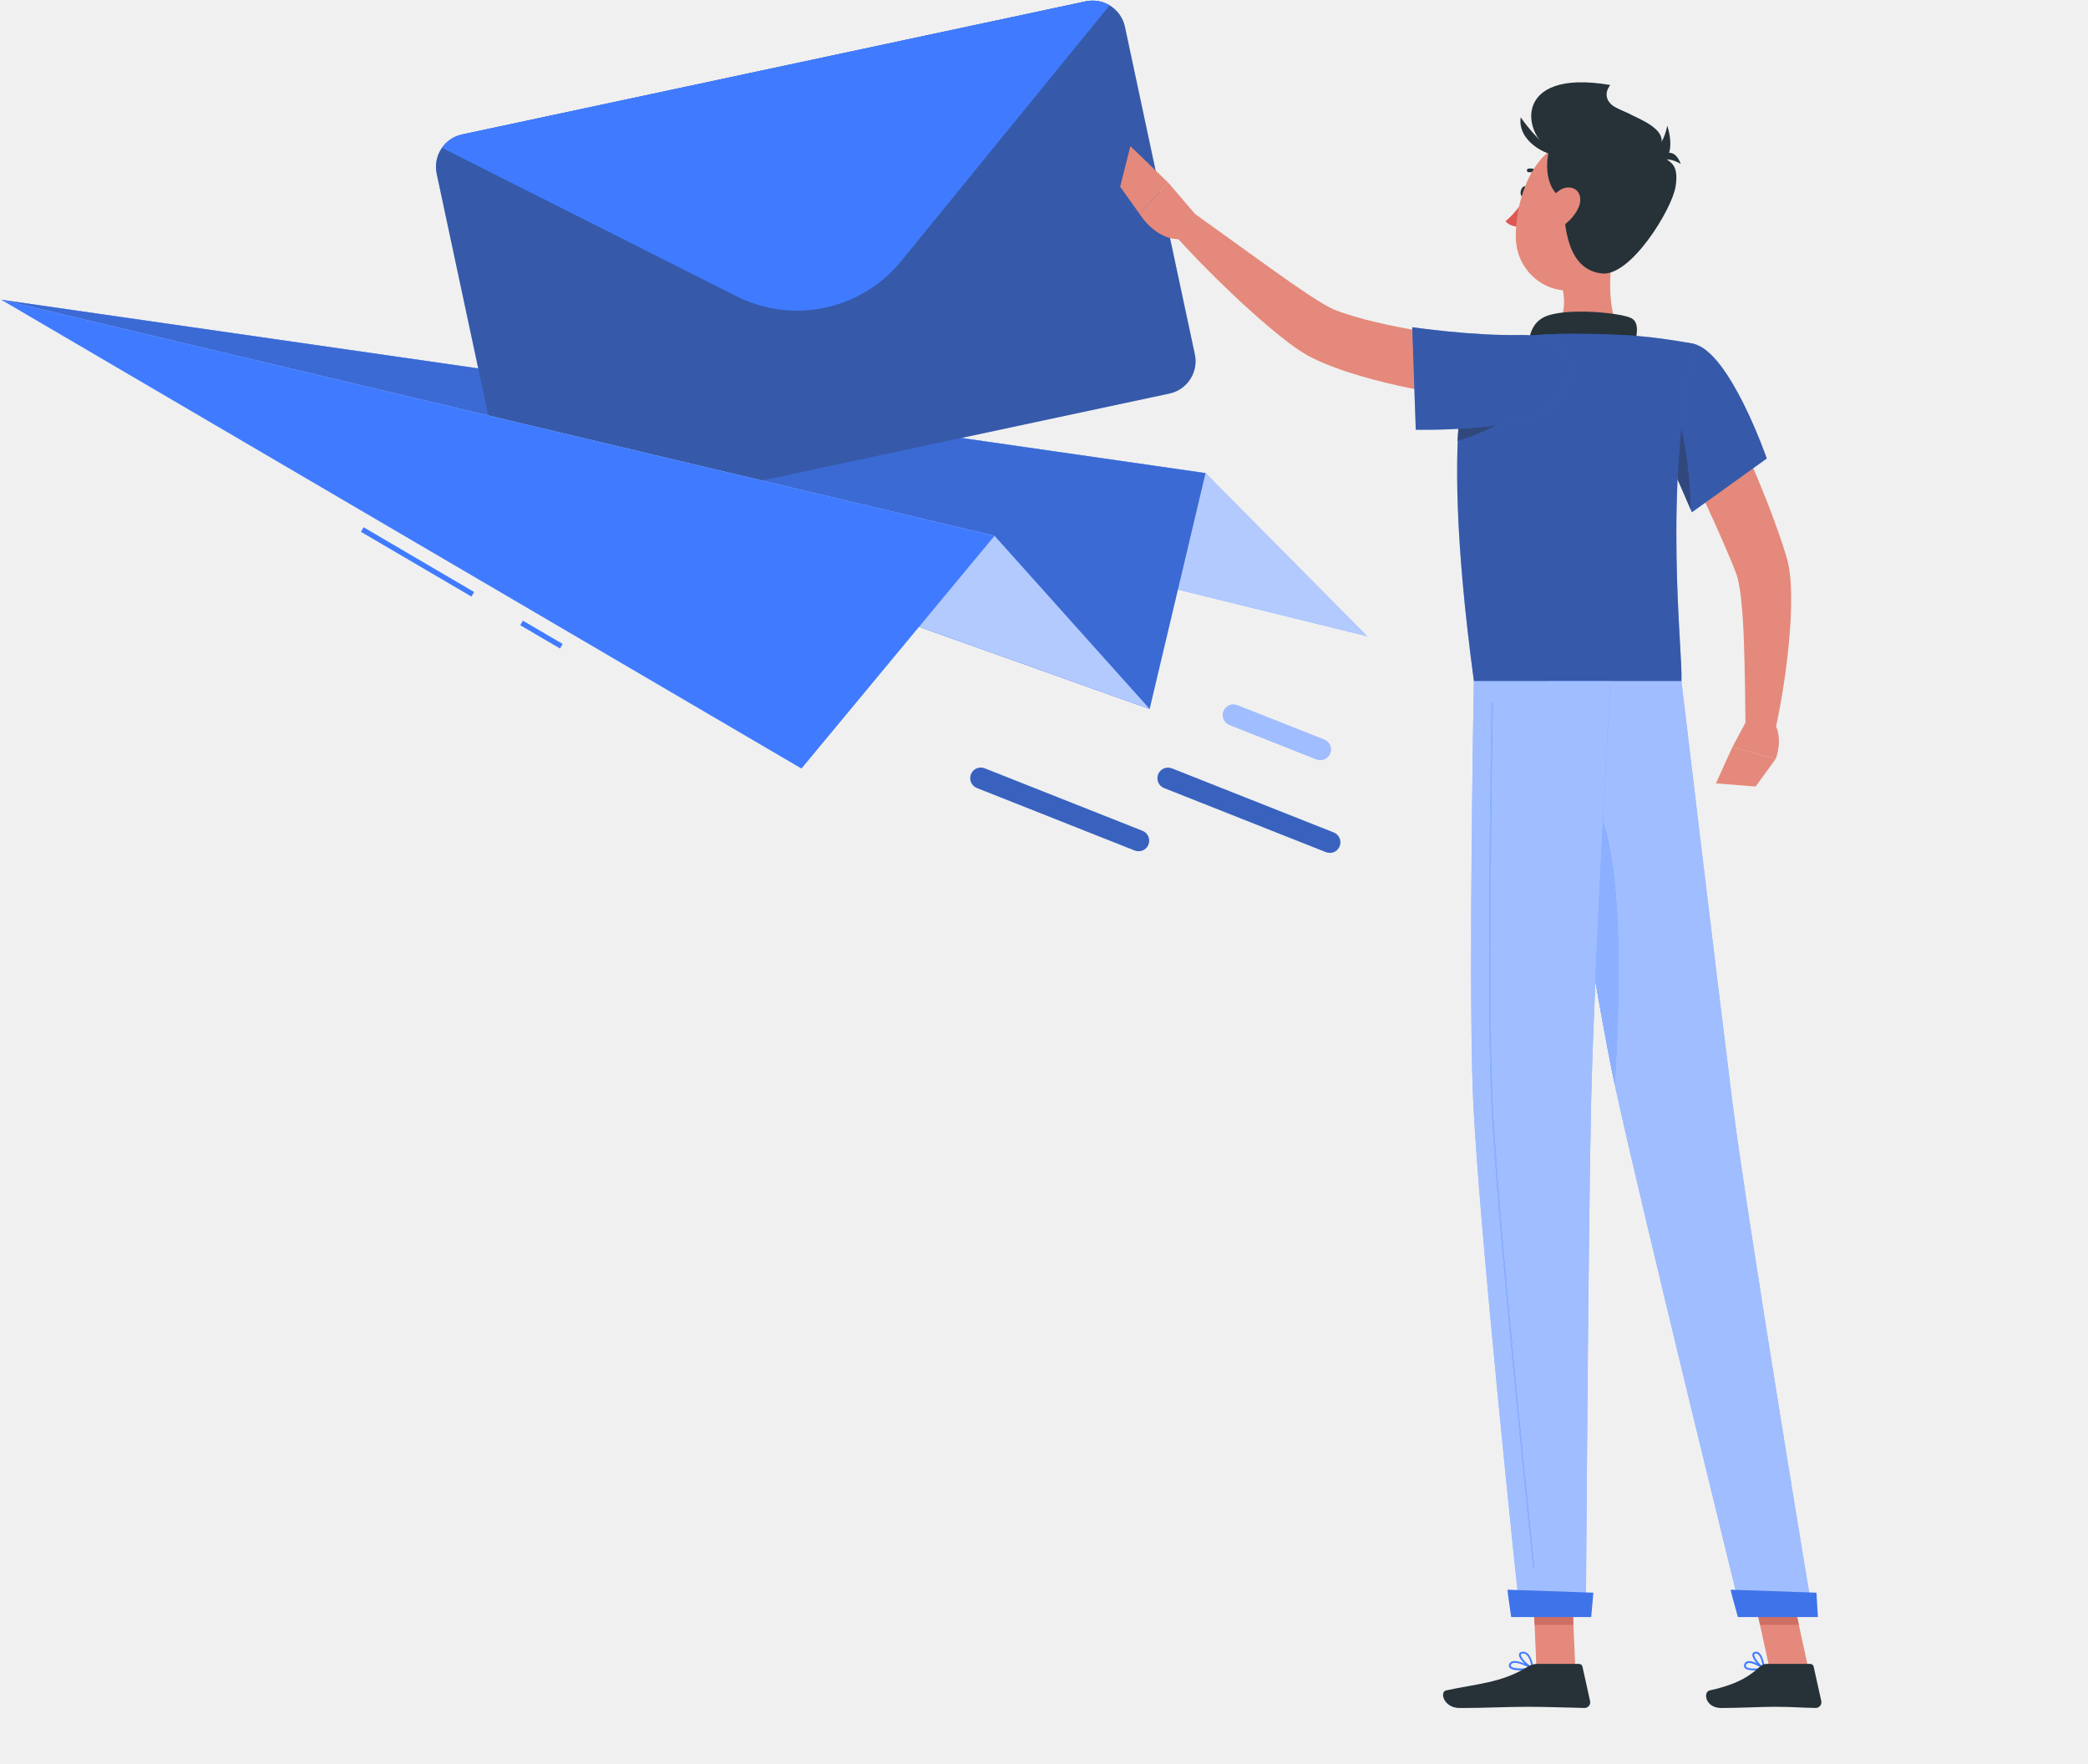
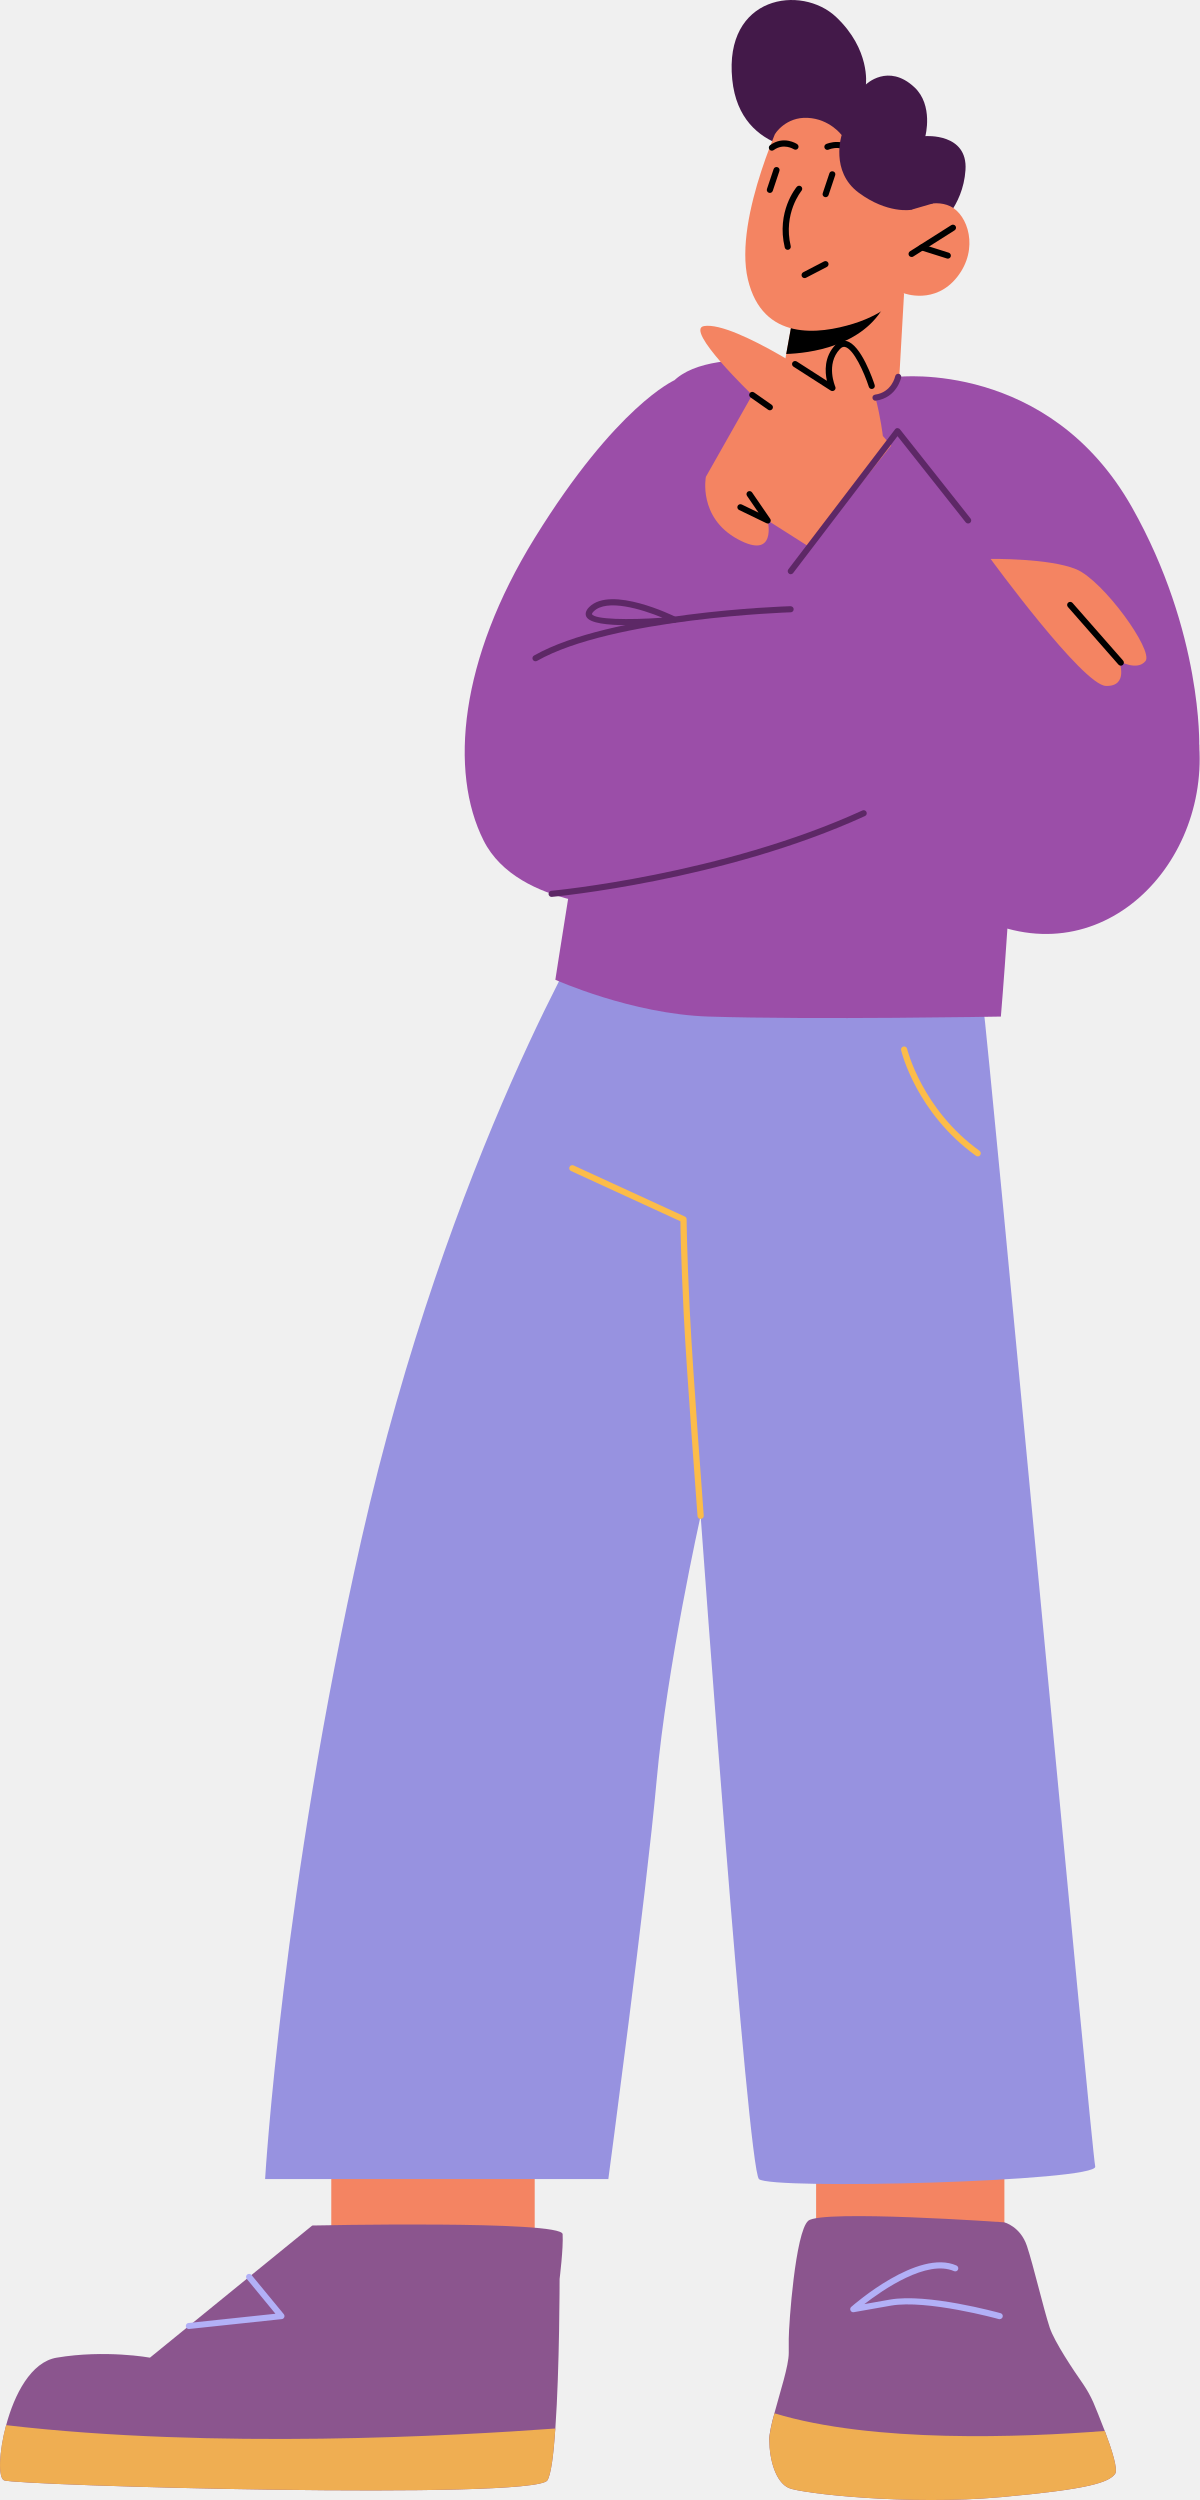
- <svg xmlns="http://www.w3.org/2000/svg" width="554" height="468" viewBox="0 0 554 468" fill="none">
-   <g clip-path="url(#clip0_298_735)">
-     <path d="M0.338 79.534L319.854 125.52L362.742 168.8L0.338 79.534Z" fill="#407BFF" />
-     <path opacity="0.6" d="M0.338 79.534L319.854 125.52L362.742 168.8L0.338 79.534Z" fill="white" />
-     <path d="M0.338 79.534L319.854 125.52L305.025 188.1L0.338 79.534Z" fill="#407BFF" />
-     <path opacity="0.2" d="M0.338 79.534L319.854 125.52L305.025 188.1L0.338 79.534Z" fill="#272727" />
-     <path d="M298.466 7.087L317.023 94.026C318.032 98.735 315.005 103.403 310.295 104.412L144.798 139.731C140.089 140.74 135.421 137.713 134.412 133.004L115.856 46.064C115.337 43.598 115.912 41.145 117.257 39.225C118.49 37.473 120.355 36.169 122.597 35.679L288.08 0.359C290.323 -0.117 292.565 0.317 294.401 1.41C296.406 2.616 297.947 4.634 298.466 7.087Z" fill="#407BFF" />
-     <path opacity="0.4" d="M298.466 7.087L317.023 94.026C318.032 98.735 315.005 103.403 310.295 104.412L144.798 139.731C140.089 140.74 135.421 137.713 134.412 133.004L115.856 46.064C115.337 43.598 115.912 41.145 117.257 39.225C118.49 37.473 120.355 36.169 122.597 35.679L288.08 0.359C290.323 -0.117 292.565 0.317 294.401 1.41C296.406 2.616 297.947 4.634 298.466 7.087Z" fill="#272727" />
-     <path d="M294.401 1.41L239.095 69.288C228.528 82.253 210.377 86.135 195.437 78.609L117.243 39.211C118.476 37.459 120.341 36.155 122.583 35.665L288.08 0.359C290.323 -0.117 292.565 0.317 294.401 1.41Z" fill="#407BFF" />
-     <path d="M0.338 79.534L263.875 142.156L305.025 188.1L0.338 79.534Z" fill="#407BFF" />
-     <path opacity="0.6" d="M0.338 79.534L263.875 142.156L305.025 188.1L0.338 79.534Z" fill="white" />
-     <path d="M96.473 139.894L95.765 141.103L125.092 158.282L125.8 157.073L96.473 139.894Z" fill="#407BFF" />
-     <path d="M138.741 164.672L138.033 165.881L148.579 172.059L149.287 170.849L138.741 164.672Z" fill="#407BFF" />
-     <path d="M0.338 79.534L263.875 142.156L212.648 203.909L0.338 79.534Z" fill="#407BFF" />
-     <path d="M352.833 226.279C352.497 226.279 352.146 226.209 351.796 226.082L308.866 209.081C307.422 208.507 306.721 206.881 307.296 205.437C307.871 203.994 309.482 203.293 310.94 203.867L353.87 220.869C355.314 221.443 356.015 223.069 355.44 224.513C355.005 225.62 353.954 226.279 352.833 226.279Z" fill="#407BFF" />
-     <path opacity="0.3" d="M352.833 226.279C352.497 226.279 352.146 226.209 351.796 226.082L308.866 209.081C307.422 208.507 306.721 206.881 307.296 205.437C307.871 203.994 309.482 203.293 310.94 203.867L353.87 220.869C355.314 221.443 356.015 223.069 355.44 224.513C355.005 225.62 353.954 226.279 352.833 226.279Z" fill="#272727" />
-     <path d="M350.31 201.653C349.974 201.653 349.623 201.583 349.273 201.457L326.217 192.333C324.773 191.758 324.073 190.132 324.647 188.688C325.222 187.245 326.834 186.544 328.291 187.119L351.347 196.243C352.791 196.818 353.492 198.443 352.917 199.887C352.482 200.994 351.431 201.653 350.31 201.653Z" fill="#407BFF" />
-     <path opacity="0.5" d="M350.31 201.653C349.974 201.653 349.623 201.583 349.273 201.457L326.217 192.333C324.773 191.758 324.073 190.132 324.647 188.688C325.222 187.245 326.834 186.544 328.291 187.119L351.347 196.243C352.791 196.818 353.492 198.443 352.917 199.887C352.482 200.994 351.431 201.653 350.31 201.653Z" fill="white" />
-     <path d="M302.096 225.844C301.76 225.844 301.409 225.774 301.059 225.648L259.194 209.067C257.75 208.492 257.05 206.867 257.624 205.423C258.199 203.979 259.825 203.279 261.268 203.853L303.133 220.434C304.577 221.008 305.278 222.634 304.703 224.078C304.269 225.185 303.217 225.844 302.096 225.844Z" fill="#407BFF" />
-     <path opacity="0.3" d="M302.096 225.844C301.76 225.844 301.409 225.774 301.059 225.648L259.194 209.067C257.75 208.492 257.05 206.867 257.624 205.423C258.199 203.979 259.825 203.279 261.268 203.853L303.133 220.434C304.577 221.008 305.278 222.634 304.703 224.078C304.269 225.185 303.217 225.844 302.096 225.844Z" fill="#272727" />
-     <path d="M453.662 99.52C457.376 106.767 460.782 114.027 464.02 121.455C467.229 128.883 470.285 136.41 472.906 144.287L473.859 147.272C474.013 147.805 474.265 148.674 474.405 149.29C474.531 149.935 474.671 150.608 474.756 151.196C475.12 153.635 475.19 155.85 475.232 158.008C475.302 162.325 475.008 166.445 474.643 170.552C473.859 178.737 472.583 186.698 470.831 194.687L463.151 193.832C463.052 185.941 462.982 177.966 462.702 170.188C462.562 166.305 462.338 162.437 461.945 158.779C461.749 156.971 461.455 155.191 461.118 153.705C461.034 153.313 460.936 153.004 460.838 152.682C460.726 152.332 460.684 152.248 460.53 151.841L459.478 149.192C456.549 142.1 453.255 134.952 449.892 127.832L439.716 106.486L453.676 99.507L453.662 99.52Z" fill="#E4897B" />
-     <path d="M463.263 191.463L459.675 198.177L471.139 201.372C471.139 201.372 473.326 195.976 470.719 191.716L463.263 191.463Z" fill="#E4897B" />
-     <path d="M455.274 207.848L465.813 208.675L471.125 201.373L459.675 198.163L455.274 207.848Z" fill="#E4897B" />
-     <path d="M405.42 51.083C405.252 51.895 404.691 52.47 404.158 52.358C403.626 52.246 403.332 51.503 403.5 50.69C403.668 49.877 404.229 49.303 404.761 49.415C405.294 49.527 405.588 50.27 405.42 51.083Z" fill="#263238" />
-     <path d="M404.761 52.484C404.761 52.484 401.958 56.801 399.463 58.651C400.626 60.291 403.205 60.165 403.205 60.165L404.775 52.47L404.761 52.484Z" fill="#DE5753" />
-     <path d="M409.316 47.172C409.19 47.172 409.05 47.116 408.952 47.018C407.494 45.434 405.756 45.7 405.686 45.7C405.434 45.742 405.167 45.56 405.125 45.294C405.083 45.028 405.266 44.775 405.518 44.733C405.616 44.719 407.83 44.369 409.667 46.345C409.849 46.541 409.835 46.85 409.638 47.032C409.54 47.116 409.428 47.158 409.302 47.158L409.316 47.172Z" fill="#263238" />
-     <path d="M428.602 62.533C427.13 70.059 425.644 83.865 430.914 88.897C430.914 88.897 428.854 96.535 414.852 96.535C399.463 96.535 407.494 88.897 407.494 88.897C415.889 86.892 415.679 80.655 414.208 74.811L428.574 62.547L428.602 62.533Z" fill="#E4897B" />
-     <path d="M433.031 93.648C434.138 89.962 435.371 85.729 432.835 84.412C430.045 82.954 414.81 81.468 409.554 84.201C404.299 86.934 405.784 94.419 405.784 94.419L433.031 93.648Z" fill="#263238" />
-     <path d="M465.365 443.186C464.314 443.186 463.291 443.017 462.898 442.499C462.73 442.275 462.604 441.91 462.898 441.336C463.066 441.041 463.319 440.845 463.669 440.761C465.183 440.41 468.014 442.359 468.14 442.443C468.224 442.499 468.252 442.597 468.238 442.695C468.224 442.793 468.154 442.863 468.056 442.891C467.523 443.017 466.43 443.186 465.365 443.186ZM464.076 441.223C463.963 441.223 463.865 441.223 463.781 441.251C463.571 441.307 463.431 441.406 463.333 441.574C463.108 441.98 463.249 442.148 463.291 442.205C463.725 442.779 465.842 442.793 467.369 442.527C466.486 441.98 465.029 441.209 464.09 441.209L464.076 441.223Z" fill="#407BFF" />
-     <path d="M467.986 442.891C467.986 442.891 467.902 442.891 467.874 442.863C466.809 442.288 464.748 440.032 464.959 438.883C465.001 438.672 465.155 438.308 465.729 438.238C466.094 438.196 466.458 438.294 466.767 438.546C467.958 439.527 468.21 442.499 468.224 442.625C468.224 442.709 468.182 442.793 468.112 442.849C468.07 442.877 468.028 442.891 467.986 442.891ZM465.912 438.714C465.912 438.714 465.842 438.714 465.799 438.714C465.477 438.757 465.449 438.897 465.449 438.967C465.323 439.653 466.626 441.349 467.692 442.148C467.565 441.279 467.243 439.555 466.472 438.925C466.304 438.785 466.108 438.714 465.912 438.714Z" fill="#407BFF" />
-     <path d="M403.528 443.185C402.21 443.185 400.935 443.003 400.5 442.414C400.346 442.204 400.234 441.854 400.514 441.349C400.683 441.069 400.935 440.873 401.285 440.775C402.995 440.312 406.597 442.358 406.751 442.443C406.836 442.499 406.892 442.597 406.864 442.695C406.85 442.793 406.765 442.877 406.667 442.891C406.009 443.017 404.733 443.185 403.514 443.185H403.528ZM401.902 441.181C401.734 441.181 401.566 441.195 401.426 441.237C401.201 441.293 401.047 441.405 400.949 441.574C400.781 441.882 400.837 442.022 400.907 442.106C401.369 442.751 403.976 442.779 405.896 442.513C404.943 442.022 403.093 441.167 401.902 441.167V441.181Z" fill="#407BFF" />
-     <path d="M406.639 442.891C406.639 442.891 406.569 442.891 406.541 442.877C405.294 442.316 402.841 440.088 403.023 438.925C403.065 438.644 403.261 438.308 403.934 438.238C404.439 438.196 404.887 438.322 405.28 438.658C406.583 439.737 406.863 442.513 406.877 442.625C406.877 442.709 406.849 442.793 406.779 442.849C406.737 442.877 406.681 442.891 406.639 442.891ZM404.13 438.714C404.13 438.714 404.032 438.714 403.99 438.714C403.556 438.756 403.528 438.939 403.514 438.995C403.401 439.695 405.069 441.447 406.345 442.204C406.219 441.391 405.84 439.737 404.985 439.023C404.733 438.812 404.453 438.7 404.144 438.7L404.13 438.714Z" fill="#407BFF" />
-     <path d="M417.964 442.653H407.662L406.639 418.812H416.941L417.964 442.653Z" fill="#E4897B" />
-     <path d="M479.787 442.653H469.486L464.314 418.812H474.615L479.787 442.653Z" fill="#E4897B" />
-     <path d="M468.757 441.462H480.32C480.74 441.462 481.105 441.756 481.203 442.162L483.235 451.315C483.445 452.268 482.702 453.165 481.721 453.151C477.685 453.081 475.723 452.842 470.635 452.842C467.509 452.842 461.062 453.165 456.731 453.165C452.4 453.165 451.84 448.89 453.62 448.498C461.553 446.76 464.538 444.363 467.075 442.092C467.537 441.686 468.126 441.462 468.743 441.462H468.757Z" fill="#263238" />
-     <path d="M407.732 441.462H418.973C419.394 441.462 419.758 441.756 419.856 442.162L421.888 451.315C422.099 452.268 421.384 453.165 420.403 453.151C416.352 453.081 410.48 452.842 405.392 452.842C399.435 452.842 394.277 453.165 387.298 453.165C383.065 453.165 381.902 448.89 383.667 448.498C391.727 446.732 398.3 446.549 405.266 442.261C406.023 441.798 406.863 441.462 407.746 441.462H407.732Z" fill="#263238" />
-     <path d="M402.771 106.977C394.039 106.29 385.644 105.169 377.108 103.571C372.861 102.758 368.601 101.847 364.354 100.698C360.093 99.562 355.818 98.259 351.516 96.465C350.436 96.016 349.343 95.526 348.264 95.007C346.904 94.335 345.769 93.634 344.774 92.975C342.756 91.644 341.018 90.256 339.294 88.882C335.86 86.135 332.678 83.276 329.525 80.403C323.26 74.6 317.317 68.602 311.585 62.295L316.743 56.534L337.079 71.153C340.429 73.577 343.821 75.932 347.157 78.16C348.811 79.268 350.52 80.305 352.062 81.188C352.847 81.636 353.548 81.959 354.08 82.183C354.907 82.505 355.762 82.828 356.645 83.122C363.765 85.491 371.81 87.018 379.813 88.308C387.816 89.569 396.085 90.62 404.074 91.447L402.799 107.005L402.771 106.977Z" fill="#E4897B" />
-     <path d="M449.359 91.223C459.016 93.438 468.771 121.651 468.771 121.651L448.91 135.905C448.91 135.905 443.36 122.758 437.908 111.266C432.19 99.226 439.506 88.967 449.373 91.223H449.359Z" fill="#407BFF" />
-     <path opacity="0.4" d="M449.359 91.223C459.016 93.438 468.771 121.651 468.771 121.651L448.91 135.905C448.91 135.905 443.36 122.758 437.908 111.266C432.19 99.226 439.506 88.967 449.373 91.223H449.359Z" fill="#272727" />
-     <path d="M443.781 106.641L439.842 115.457C443.921 124.258 447.649 132.976 448.644 135.303C448.504 124.889 446.528 111.967 443.781 106.641Z" fill="#407BFF" />
-     <path opacity="0.6" d="M443.781 106.641L439.842 115.457C443.921 124.258 447.649 132.976 448.644 135.303C448.504 124.889 446.528 111.967 443.781 106.641Z" fill="#272727" />
-     <path d="M391.67 91.756C391.67 91.756 380.71 104.132 391.068 180.756H446.135C446.514 172.304 441.202 131.056 449.359 91.224C449.359 91.224 439.912 89.331 430.928 88.897C423.892 88.561 413.703 88.336 407.522 88.897C399.365 89.64 391.684 91.756 391.684 91.756H391.67Z" fill="#407BFF" />
-     <path opacity="0.4" d="M391.67 91.756C391.67 91.756 380.71 104.132 391.068 180.756H446.135C446.514 172.304 441.202 131.056 449.359 91.224C449.359 91.224 439.912 89.331 430.928 88.897C423.892 88.561 413.703 88.336 407.522 88.897C399.365 89.64 391.684 91.756 391.684 91.756H391.67Z" fill="#272727" />
-     <path d="M387.592 106.641C387.227 109.542 386.947 112.976 386.765 117.026C391.32 115.611 396.982 113.34 402.098 109.822L387.592 106.641Z" fill="#407BFF" />
-     <path opacity="0.6" d="M387.592 106.641C387.227 109.542 386.947 112.976 386.765 117.026C391.32 115.611 396.982 113.34 402.098 109.822L387.592 106.641Z" fill="#272727" />
-     <path d="M411.152 108.14C403.78 114.671 375.636 114.013 375.636 114.013L374.711 86.808C374.711 86.808 390.661 89.149 403.402 88.882C419.127 88.56 419.239 100.978 411.152 108.14Z" fill="#407BFF" />
-     <path opacity="0.4" d="M411.152 108.14C403.78 114.671 375.636 114.013 375.636 114.013L374.711 86.808C374.711 86.808 390.661 89.149 403.402 88.882C419.127 88.56 419.239 100.978 411.152 108.14Z" fill="#272727" />
-     <path d="M316.967 56.647L309.903 48.392L302.362 56.745C302.362 56.745 307.002 64.566 314.402 63.332L316.967 56.647Z" fill="#E4897B" />
-     <path d="M299.924 38.776L297.205 49.541L302.362 56.759L309.903 48.405L299.924 38.776Z" fill="#E4897B" />
-     <path d="M406.639 418.812L407.172 431.104H417.473L416.941 418.812H406.639Z" fill="#CE6F64" />
-     <path d="M474.615 418.812H464.314L466.991 431.104H477.292L474.615 418.812Z" fill="#CE6F64" />
-     <path d="M412.848 40.851C403.612 36.576 400.697 17.949 427.256 22.561C427.256 22.561 423.248 27.003 431.391 29.807C439.52 32.61 432.722 50.031 412.848 40.851Z" fill="#263238" />
-     <path d="M432.905 54.881C430.256 64.748 429.219 70.662 423.122 74.769C413.955 80.936 402.547 73.858 402.196 63.402C401.874 53.984 406.261 39.421 416.843 37.431C427.284 35.469 435.54 45.014 432.905 54.881Z" fill="#E4897B" />
-     <path d="M426.892 27.578C433.185 31.096 441.706 33.198 440.851 38.174C439.8 44.271 446.009 40.458 444.566 49.541C443.627 55.469 432.68 73.437 424.986 72.554C413.409 71.237 414.88 53.563 414.838 44.271C414.81 38.791 414.558 20.682 426.892 27.578Z" fill="#263238" />
-     <path d="M413.451 35.455C410.648 36.114 406.933 52.274 417.796 53.76C430.298 55.469 413.451 35.455 413.451 35.455Z" fill="#263238" />
-     <path d="M413.745 41.187C410.311 41.496 402.561 37.361 403.486 31.138C403.486 31.138 408.419 38.412 413.745 41.187Z" fill="#263238" />
-     <path d="M418.833 55.034C417.754 57.487 415.721 59.407 413.759 60.444C410.802 61.986 409.134 59.73 409.807 56.772C410.409 54.109 412.68 50.087 415.721 49.764C418.721 49.442 420.066 52.245 418.833 55.048V55.034Z" fill="#E4897B" />
-     <path d="M434.25 43.626C436.324 42.56 441.062 40.164 442.365 33.366C442.365 33.366 446.99 46.289 434.25 43.626Z" fill="#263238" />
-     <path d="M445.953 43.5C444.916 42.897 442.561 41.51 439.24 42.841C439.24 42.841 443.557 37.249 445.953 43.5Z" fill="#263238" />
-     <path d="M410.592 180.742C410.592 180.742 422.281 259.426 428.686 288.915C435.708 321.193 462.169 428.735 462.169 428.735H481.034C481.034 428.735 463.585 323.814 459.576 291.844C455.232 257.155 446.121 180.756 446.121 180.756H410.592V180.742Z" fill="#407BFF" />
-     <path opacity="0.5" d="M410.592 180.742C410.592 180.742 422.281 259.426 428.686 288.915C435.708 321.193 462.169 428.735 462.169 428.735H481.034C481.034 428.735 463.585 323.814 459.576 291.844C455.232 257.155 446.121 180.756 446.121 180.756H410.592V180.742Z" fill="white" />
-     <path d="M459.17 421.783C459.086 421.783 461.118 429.03 461.118 429.03H482.338L481.946 422.568L459.17 421.783Z" fill="#407BFF" />
-     <path opacity="0.1" d="M459.17 421.783C459.086 421.783 461.118 429.03 461.118 429.03H482.338L481.946 422.568L459.17 421.783Z" fill="#272727" />
-     <path d="M417.978 208.787C431.489 211.436 430.059 261.822 428.434 287.737C424.537 269.419 418.833 234.169 414.937 209.151C415.834 208.703 416.843 208.563 417.978 208.787Z" fill="#407BFF" />
-     <path opacity="0.4" d="M417.978 208.787C431.489 211.436 430.059 261.822 428.434 287.737C424.537 269.419 418.833 234.169 414.937 209.151C415.834 208.703 416.843 208.563 417.978 208.787Z" fill="white" />
-     <path d="M391.054 180.742C391.054 180.742 389.638 257.73 390.759 289.125C391.923 321.782 403.331 428.721 403.331 428.721H420.767C420.767 428.721 421.412 323.688 422.183 291.62C423.024 256.651 427.256 180.742 427.256 180.742H391.054Z" fill="#407BFF" />
-     <path opacity="0.5" d="M391.054 180.742C391.054 180.742 389.638 257.73 390.759 289.125C391.923 321.782 403.331 428.721 403.331 428.721H420.767C420.767 428.721 421.412 323.688 422.183 291.62C423.024 256.651 427.256 180.742 427.256 180.742H391.054Z" fill="white" />
-     <path d="M406.961 416.191C406.877 416.191 406.793 416.121 406.793 416.037C403.724 386.436 396.464 314.83 395.553 289.139C394.614 262.916 395.469 204.078 395.749 186.67C395.749 186.572 395.833 186.502 395.917 186.502C396.015 186.502 396.085 186.586 396.085 186.684C395.805 204.092 394.95 262.916 395.889 289.139C396.8 314.816 404.06 386.422 407.13 416.023C407.13 416.121 407.074 416.205 406.975 416.219C406.975 416.219 406.975 416.219 406.961 416.219V416.191Z" fill="#407BFF" />
-     <path opacity="0.4" d="M406.961 416.191C406.877 416.191 406.793 416.121 406.793 416.037C403.724 386.436 396.464 314.83 395.553 289.139C394.614 262.916 395.469 204.078 395.749 186.67C395.749 186.572 395.833 186.502 395.917 186.502C396.015 186.502 396.085 186.586 396.085 186.684C395.805 204.092 394.95 262.916 395.889 289.139C396.8 314.816 404.06 386.422 407.13 416.023C407.13 416.121 407.074 416.205 406.975 416.219C406.975 416.219 406.975 416.219 406.961 416.219V416.191Z" fill="white" />
-     <path d="M399.982 421.783C399.898 421.783 400.963 429.03 400.963 429.03H422.183L422.757 422.568L399.982 421.783Z" fill="#407BFF" />
-     <path opacity="0.1" d="M399.982 421.783C399.898 421.783 400.963 429.03 400.963 429.03H422.183L422.757 422.568L399.982 421.783Z" fill="#272727" />
+ <svg xmlns="http://www.w3.org/2000/svg" width="262" height="546" viewBox="0 0 262 546" fill="none">
+   <g clip-path="url(#clip0_2024_998)">
+     <path d="M116.78 471.025V495.393L72.35 493.682V471.025H116.78Z" fill="#F48462" />
+     <path d="M219.359 468.28V492.648L178.238 490.937V468.28H219.359Z" fill="#F48462" />
+     <path d="M130.034 199.719C130.034 199.719 97.982 252.126 78.969 336.049C61.637 412.593 57.898 475.909 57.898 475.909H132.86C132.86 475.909 141.195 413.502 143.413 388.795C145.631 364.107 153.018 331.04 153.018 331.04C153.018 331.04 163.303 473.485 165.753 475.909C168.204 478.316 239.964 476.444 239.195 473.164C238.426 469.884 216.515 233.641 214.565 218.079C208.591 170.199 129.981 199.719 129.981 199.719H130.034Z" fill="#9792E0" />
+     <path d="M168.025 532.916C168.025 537.212 169.42 542.132 172.282 543.38C175.144 544.61 198.342 547.194 218.625 545.376C238.05 543.629 242.092 542.15 243.523 540.314C244.221 539.387 242.861 535.091 241.287 530.92C241.18 530.706 241.127 530.474 241.019 530.26C240.214 528.157 239.392 526.124 238.783 524.681C238.175 523.308 237.442 521.989 236.583 520.723C234.491 517.729 230.323 511.543 229.25 508.334C227.855 504.074 225.726 494.858 224.278 490.509C222.847 486.248 219.341 485.357 219.341 485.357C219.341 485.357 179.383 482.541 176.521 485.018C173.695 487.461 172.264 507.764 172.264 510.812V513.878C172.264 516.73 170.368 522.381 169.134 527.051C168.794 528.228 168.526 529.315 168.329 530.313C168.132 531.312 167.989 532.167 167.989 532.898L168.025 532.916Z" fill="#8B558E" />
+     <path d="M0.859 541.704C3.524 542.845 116.923 546.036 119.553 541.704C120.358 540.403 120.912 535.964 121.288 530.385C122.218 517.247 122.218 497.71 122.218 497.71C122.218 497.71 123.058 491.044 122.88 487.942C122.754 484.876 68.201 486.052 68.201 486.052L32.75 514.912C32.75 514.912 23.02 513.13 12.395 514.912C6.761 515.839 3.13 522.969 1.342 529.672C-0.25 535.626 -0.393 541.152 0.876 541.704H0.859Z" fill="#8B558E" />
+     <path d="M0.859 541.704C3.524 542.845 116.923 546.036 119.553 541.704C120.358 540.403 120.912 535.964 121.288 530.385C99.734 531.971 46.684 534.966 1.324 529.654C-0.268 535.608 -0.411 541.134 0.859 541.686V541.704Z" fill="#EFAE52" />
+     <path d="M168.025 532.916C168.025 537.212 169.42 542.132 172.282 543.38C175.144 544.61 198.342 547.194 218.625 545.376C238.05 543.629 242.092 542.15 243.523 540.314C244.221 539.387 242.862 535.091 241.288 530.919C223.258 532.328 190.705 533.611 169.152 527.069C168.812 528.246 168.544 529.333 168.347 530.331C168.15 531.329 168.007 532.185 168.007 532.916H168.025Z" fill="#EFAE52" />
+     <path d="M153.036 331.718C153.465 331.682 153.734 331.361 153.698 331.005C153.68 330.702 151.337 300.024 150.657 286.441C149.977 272.857 149.96 266.351 149.96 266.298C149.96 266.03 149.799 265.798 149.566 265.692L125.276 254.533C124.936 254.372 124.543 254.533 124.382 254.854C124.221 255.192 124.382 255.584 124.704 255.745L148.6 266.725C148.618 268.383 148.725 274.836 149.298 286.512C149.977 300.131 152.321 330.809 152.338 331.112C152.374 331.468 152.66 331.736 153 331.736L153.036 331.718Z" fill="#FCBC49" />
+     <path d="M218.339 506.498C218.626 506.498 218.894 506.302 218.983 506.017C219.091 505.661 218.876 505.286 218.518 505.197C217.874 505.019 202.456 500.776 194.318 502.238L188.773 503.218C192.887 500.028 202.492 493.432 208.359 496.017C208.699 496.159 209.092 496.017 209.235 495.678C209.378 495.339 209.235 494.947 208.895 494.787C200.507 491.079 186.502 503.308 185.911 503.824C185.679 504.021 185.625 504.341 185.75 504.609C185.876 504.876 186.162 505.037 186.466 504.983L194.55 503.557C202.403 502.167 218.017 506.445 218.16 506.498C218.214 506.498 218.286 506.516 218.339 506.516V506.498Z" fill="#B2B0F7" />
+     <path d="M41.246 508.655L61.529 506.498C61.78 506.481 61.976 506.32 62.084 506.088C62.173 505.857 62.137 505.607 61.976 505.411L54.929 496.855C54.697 496.569 54.267 496.534 53.981 496.765C53.695 496.997 53.659 497.425 53.892 497.71L60.152 505.322L41.175 507.336C40.799 507.372 40.548 507.71 40.584 508.067C40.62 508.406 40.906 508.655 41.246 508.655Z" fill="#B2B0F7" />
+     <path d="M213.546 252.554C213.76 252.554 213.957 252.465 214.082 252.269C214.297 251.966 214.225 251.556 213.939 251.342C201.383 242.304 198.128 229.185 198.11 229.06C198.02 228.703 197.663 228.472 197.305 228.561C196.947 228.65 196.715 229.006 196.804 229.363C196.929 229.915 200.22 243.106 213.152 252.429C213.277 252.518 213.403 252.554 213.546 252.554Z" fill="#FCBC49" />
+     <path d="M182.638 80.608C182.638 80.608 204.764 80.536 216.694 92.533C228.624 104.53 218.59 222.019 218.59 222.019C218.59 222.019 177.88 222.75 154.771 222.019C137.958 221.484 121.288 213.979 121.288 213.979C121.288 213.979 139.335 96.882 145.542 85.314C151.748 73.763 182.638 80.59 182.638 80.59V80.608Z" fill="#9B4EA8" />
+     <path d="M147.294 83.05C147.294 83.05 134.649 88.558 116.762 117.525C100.396 144.014 98.053 168.506 105.619 183.569C113.167 198.614 138.512 198.204 138.512 198.204L147.294 83.05Z" fill="#9B4EA8" />
+     <path d="M179.651 32.96C179.651 32.96 161.639 34.546 159.922 17.344C158.08 -0.98 175.054 -3.423 182.602 3.708C190.15 10.838 189.113 18.45 189.113 18.45C189.113 18.45 193.978 13.708 199.702 19.056C203.905 22.977 202.098 29.733 202.098 29.733C202.098 29.733 211.399 29.002 210.863 37.131C210.326 45.259 204.674 49.609 204.674 49.609L179.651 32.96Z" fill="#431949" />
+     <path d="M197.448 64.048L196.357 83.228C196.357 83.228 192.565 88.54 181.261 88.825C172.836 89.021 169.992 86.971 169.992 86.971L171.71 77.328L173.409 67.916L193.996 64.618L197.448 64.065V64.048Z" fill="#F48462" />
+     <path d="M193.996 64.6C193.924 65.117 193.674 65.723 193.334 66.418C188.487 75.759 176.592 77.15 171.709 77.31L173.409 67.898L193.996 64.6Z" fill="black" />
+     <path d="M171.602 23.94C171.602 23.94 160.119 47.416 163.339 61.017C166.558 74.618 178.936 72.996 186.376 70.697C193.835 68.397 197.43 64.048 197.43 64.048C197.43 64.048 204.191 66.65 209.056 60.483C213.903 54.315 211.381 46.882 207.536 45.045C203.69 43.209 198.915 45.83 198.915 45.83L202.85 39.038C202.85 39.038 188.952 3.084 171.584 23.922L171.602 23.94Z" fill="#F48462" />
+     <path d="M199.094 56.133C199.219 56.133 199.344 56.097 199.451 56.026L208.484 50.304C208.788 50.108 208.895 49.698 208.699 49.377C208.502 49.074 208.09 48.967 207.769 49.163L198.736 54.885C198.432 55.081 198.324 55.491 198.521 55.812C198.646 56.008 198.861 56.115 199.094 56.115V56.133Z" fill="black" />
+     <path d="M206.999 56.49C207.286 56.49 207.554 56.311 207.643 56.026C207.751 55.67 207.554 55.295 207.214 55.188L201.58 53.406C201.222 53.299 200.846 53.495 200.739 53.834C200.632 54.19 200.829 54.564 201.168 54.671L206.803 56.454C206.803 56.454 206.946 56.49 206.999 56.49Z" fill="black" />
+     <path d="M187.199 34.867C187.324 34.867 187.467 34.831 187.575 34.742C187.879 34.528 187.95 34.118 187.754 33.815C184.784 29.484 180.456 31.444 180.42 31.462C180.08 31.623 179.937 32.015 180.098 32.353C180.259 32.692 180.653 32.835 180.992 32.674C181.136 32.603 184.337 31.195 186.645 34.564C186.77 34.76 186.984 34.849 187.199 34.849V34.867Z" fill="black" />
+     <path d="M168.579 32.906C168.722 32.906 168.848 32.87 168.973 32.781C171.173 31.177 173.337 32.585 173.355 32.585C173.659 32.781 174.088 32.71 174.285 32.407C174.5 32.104 174.41 31.694 174.106 31.48C173.981 31.391 171.137 29.537 168.186 31.712C167.882 31.926 167.828 32.354 168.043 32.639C168.168 32.817 168.383 32.906 168.579 32.906Z" fill="black" />
+     <path d="M172.031 54.564C172.031 54.564 172.139 54.564 172.192 54.547C172.55 54.457 172.783 54.101 172.693 53.744C170.994 46.596 175.018 41.712 175.054 41.658C175.287 41.373 175.251 40.946 174.965 40.714C174.679 40.482 174.267 40.518 174.017 40.803C173.838 41.017 169.527 46.24 171.388 54.047C171.459 54.35 171.727 54.564 172.031 54.564Z" fill="black" />
+     <path d="M168.132 42.14C168.418 42.14 168.669 41.962 168.776 41.676L170.225 37.345C170.35 36.988 170.153 36.614 169.796 36.507C169.438 36.4 169.062 36.578 168.955 36.935L167.506 41.266C167.381 41.623 167.578 41.997 167.935 42.104C168.007 42.122 168.079 42.14 168.15 42.14H168.132Z" fill="black" />
+     <path d="M180.313 43.067C180.599 43.067 180.849 42.889 180.957 42.603L182.405 38.272C182.531 37.915 182.334 37.541 181.976 37.434C181.618 37.327 181.243 37.505 181.136 37.862L179.687 42.193C179.562 42.55 179.758 42.924 180.116 43.031C180.188 43.049 180.259 43.067 180.331 43.067H180.313Z" fill="black" />
+     <path d="M169.277 29.234C169.277 29.234 171.584 25.491 176.396 25.74C181.207 25.972 183.819 29.502 183.819 29.502C183.819 29.502 181.261 37.434 187.539 42.086C193.817 46.739 198.95 45.83 198.95 45.83L203.78 44.422L207.643 37.719L194.783 22.229L177.576 11.89L168.078 19.555L169.295 29.234H169.277Z" fill="#431949" />
+     <path d="M196.16 82.301C196.16 82.301 229.035 78.611 247.226 110.804C262.662 138.149 261.911 162.98 261.911 162.98L210.72 155.6L196.178 82.301H196.16Z" fill="#9B4EA8" />
+     <path d="M261.91 162.98C261.91 162.98 260.927 202.446 229.053 197.829C192.869 192.588 178.47 120.537 178.47 120.537L167.667 113.674C167.667 113.674 169.742 122.462 161.085 117.738C152.428 113.015 154.163 104.138 154.163 104.138L164.287 86.258C164.287 86.258 149.351 71.944 153.769 71.213C160.584 70.091 181.833 84.743 181.833 84.743C181.833 84.743 180.67 75.919 185.607 77.381C190.937 78.95 192.815 95.225 192.815 95.225L249.569 159.95L261.91 162.98Z" fill="#F48462" />
+     <path d="M167.667 114.352C167.864 114.352 168.043 114.262 168.168 114.12C168.365 113.888 168.383 113.549 168.204 113.3L164.251 107.542C164.036 107.239 163.625 107.168 163.321 107.364C163.017 107.578 162.945 107.988 163.142 108.291L165.664 111.963L161.997 110.18C161.657 110.02 161.264 110.163 161.103 110.483C160.942 110.822 161.085 111.214 161.407 111.375L167.345 114.245C167.435 114.298 167.542 114.316 167.631 114.316L167.667 114.352Z" fill="black" />
+     <path d="M168.132 89.61C168.347 89.61 168.543 89.503 168.687 89.324C168.901 89.021 168.83 88.611 168.526 88.397L164.68 85.706C164.376 85.492 163.965 85.563 163.75 85.866C163.535 86.169 163.607 86.579 163.911 86.793L167.756 89.485C167.882 89.574 168.007 89.61 168.132 89.61Z" fill="black" />
+     <path d="M195.999 95.617L172.693 124.726C172.693 124.726 181.672 180.77 209.664 198.186C237.657 215.601 263.771 190.806 261.911 162.962C260.05 135.118 196.017 95.599 196.017 95.599L195.999 95.617Z" fill="#9B4EA8" />
+     <path d="M175.734 60.732C175.841 60.732 175.948 60.714 176.038 60.661L180.599 58.29C180.921 58.112 181.046 57.719 180.885 57.381C180.706 57.06 180.313 56.917 179.973 57.096L175.412 59.466C175.09 59.645 174.965 60.037 175.126 60.376C175.251 60.607 175.483 60.732 175.716 60.732H175.734Z" fill="black" />
+     <path d="M181.815 85.403C181.976 85.403 182.119 85.349 182.245 85.242C182.477 85.046 182.549 84.725 182.423 84.458C182.406 84.404 180.295 79.556 183.425 76.24C183.926 75.706 184.302 75.723 184.552 75.777C186.43 76.205 188.737 81.338 189.757 84.494C189.864 84.85 190.258 85.046 190.598 84.921C190.955 84.814 191.152 84.422 191.027 84.084C190.741 83.174 188.058 75.206 184.838 74.476C184.248 74.333 183.354 74.386 182.441 75.331C179.973 77.934 180.152 81.178 180.599 83.174L174.017 78.95C173.695 78.754 173.283 78.843 173.087 79.146C172.89 79.449 172.979 79.877 173.283 80.073L181.422 85.296C181.529 85.367 181.654 85.403 181.78 85.403H181.815Z" fill="black" />
+     <path d="M216.354 122.07C216.354 122.07 229.143 121.874 235.063 124.334C240.983 126.812 251.984 142.106 250.177 144.37C248.371 146.634 244.418 144.37 244.418 144.37C244.418 144.37 246.582 149.949 241.538 149.807C236.494 149.664 216.354 122.07 216.354 122.07Z" fill="#F48462" />
+     <path d="M116.959 144.424C117.066 144.424 117.192 144.388 117.299 144.334C133.647 135.029 172.3 133.728 172.693 133.728C173.069 133.728 173.355 133.407 173.337 133.033C173.337 132.659 172.997 132.409 172.639 132.391C171.048 132.445 133.272 133.71 116.619 143.176C116.297 143.354 116.19 143.764 116.369 144.085C116.494 144.299 116.727 144.424 116.959 144.424Z" fill="#5D2866" />
+     <path d="M120.483 195.886C120.912 195.851 157.991 192.375 188.916 178.221C189.256 178.061 189.399 177.668 189.238 177.33C189.077 176.991 188.684 176.848 188.344 177.009C157.633 191.055 120.787 194.514 120.411 194.549C120.036 194.585 119.767 194.906 119.803 195.28C119.839 195.619 120.125 195.886 120.465 195.886H120.483Z" fill="#5D2866" />
+     <path d="M172.693 125.404C172.89 125.404 173.105 125.314 173.23 125.136L196.017 95.26L210.916 114.084C211.149 114.369 211.56 114.423 211.864 114.191C212.151 113.959 212.204 113.549 211.972 113.246L196.536 93.745C196.411 93.585 196.214 93.531 195.999 93.496C195.785 93.496 195.588 93.603 195.48 93.763L172.174 124.334C171.942 124.619 172.014 125.047 172.3 125.279C172.425 125.368 172.568 125.421 172.711 125.421L172.693 125.404Z" fill="#5D2866" />
+     <path d="M137.099 136.562C141.106 136.562 145.345 136.206 147.366 136.01C147.67 135.974 147.903 135.76 147.956 135.457C148.01 135.172 147.867 134.869 147.599 134.744C147.026 134.459 133.468 127.828 128.693 132.569C127.763 133.496 127.834 134.227 128.049 134.673C128.746 136.135 132.771 136.545 137.081 136.545L137.099 136.562ZM144.683 134.905C137.26 135.439 129.837 135.297 129.283 134.12C129.283 134.085 129.283 133.906 129.658 133.532C132.485 130.716 140.086 133.015 144.683 134.905Z" fill="#5D2866" />
+     <path d="M191.188 87.506C191.188 87.506 191.241 87.506 191.277 87.506C195.892 86.882 196.822 82.462 196.822 82.426C196.894 82.069 196.661 81.713 196.303 81.642C195.946 81.57 195.588 81.802 195.516 82.159C195.48 82.301 194.747 85.688 191.116 86.187C190.741 86.241 190.49 86.579 190.544 86.936C190.598 87.275 190.884 87.524 191.206 87.524L191.188 87.506Z" fill="#5D2866" />
+     <path d="M244.775 145.386C244.936 145.386 245.097 145.333 245.223 145.226C245.509 144.976 245.527 144.566 245.294 144.281L234.24 131.678C233.99 131.393 233.578 131.375 233.292 131.607C233.006 131.856 232.988 132.266 233.221 132.552L244.275 145.154C244.4 145.297 244.597 145.386 244.775 145.386Z" fill="black" />
  </g>
  <defs>
-     <clipPath id="clip0_298_735">
-       <rect width="553.662" height="467.606" fill="white" transform="translate(0.338135 0.16333)" />
+     <clipPath id="clip0_2024_998">
+       <rect width="262" height="546" fill="white" />
    </clipPath>
  </defs>
</svg>
